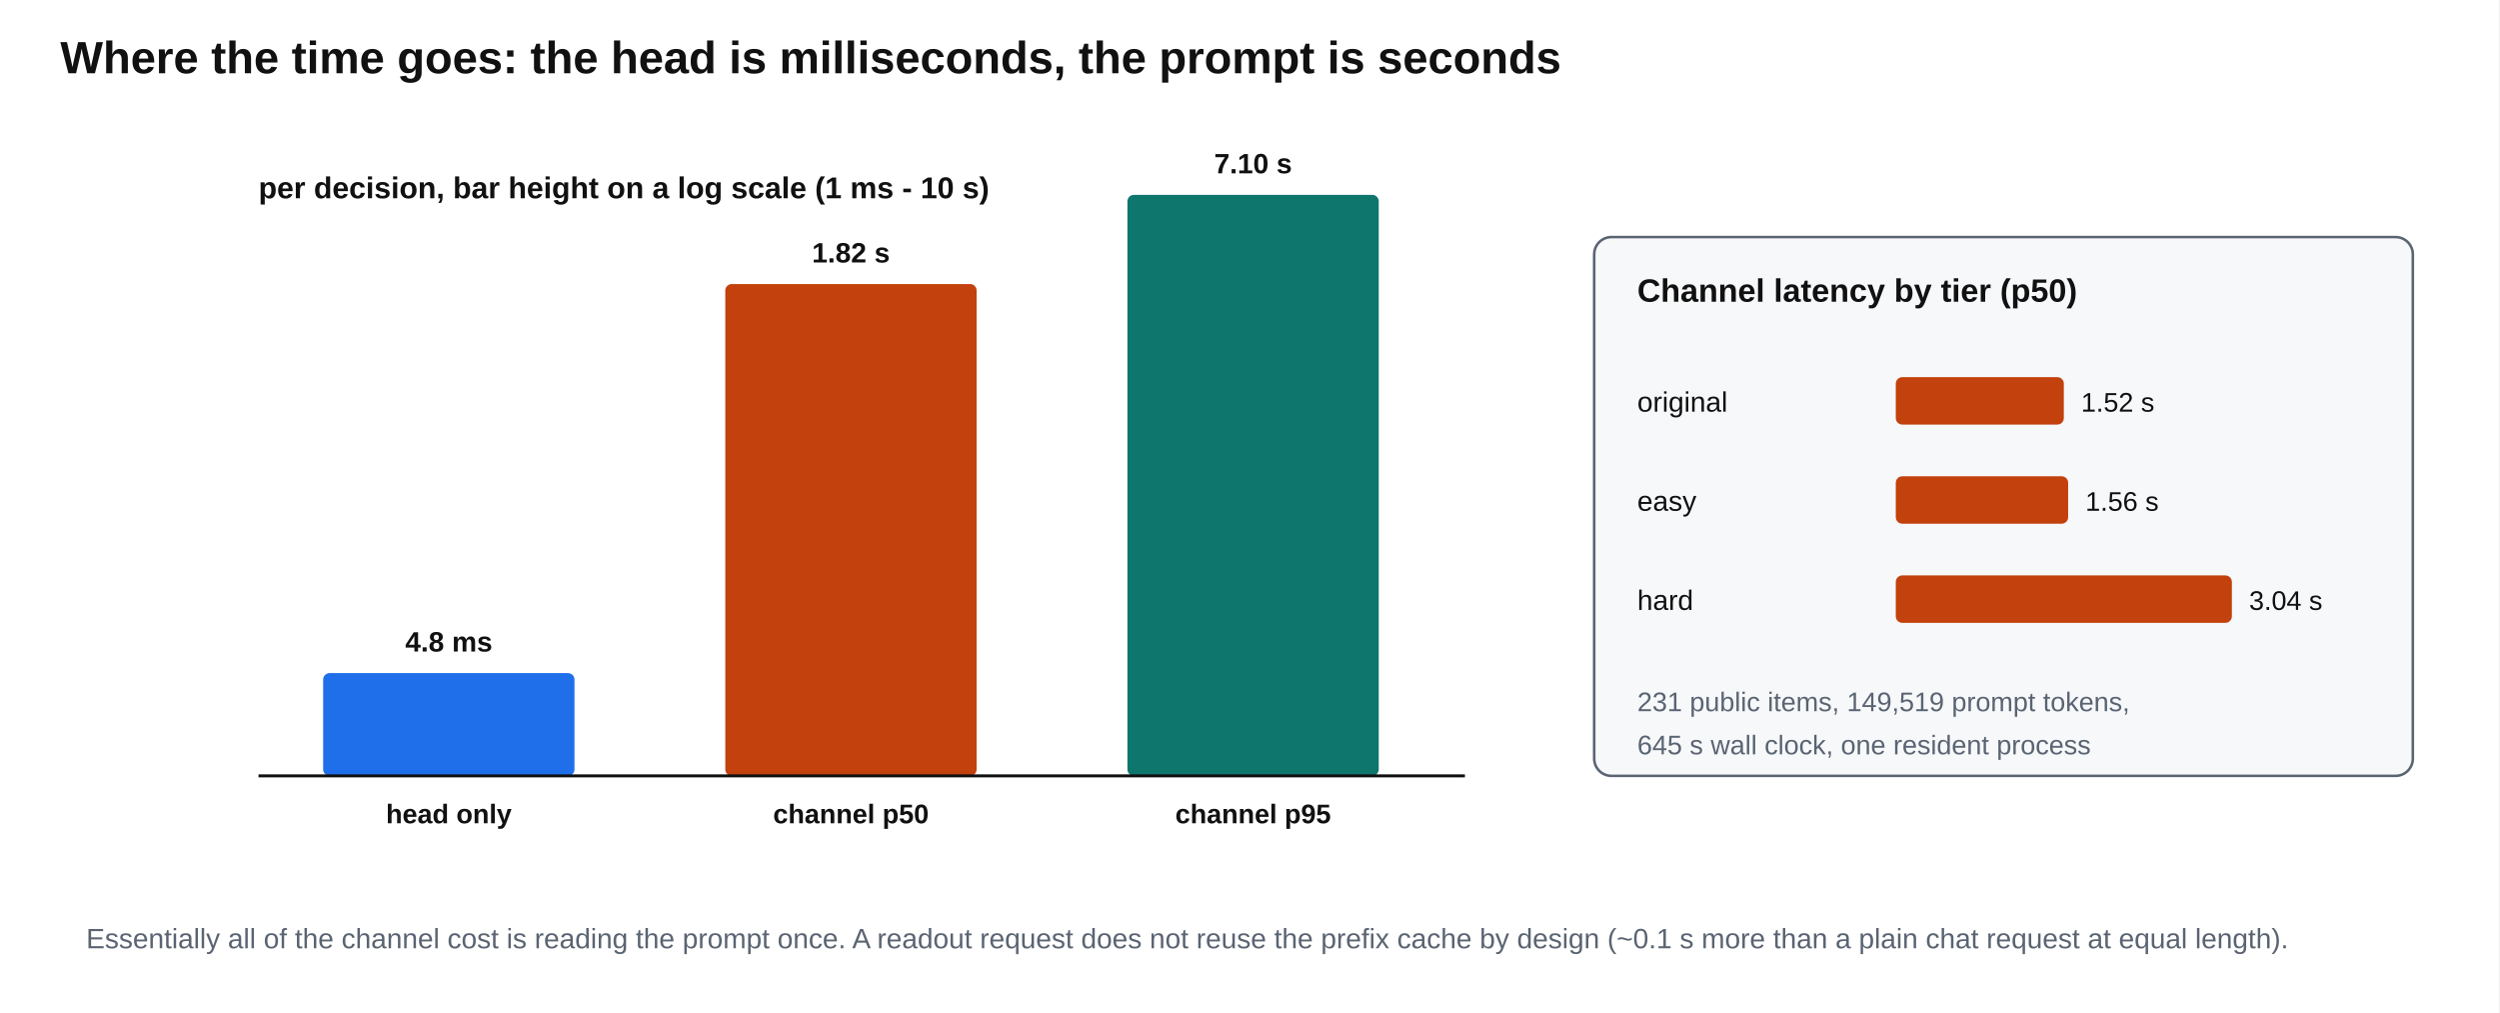
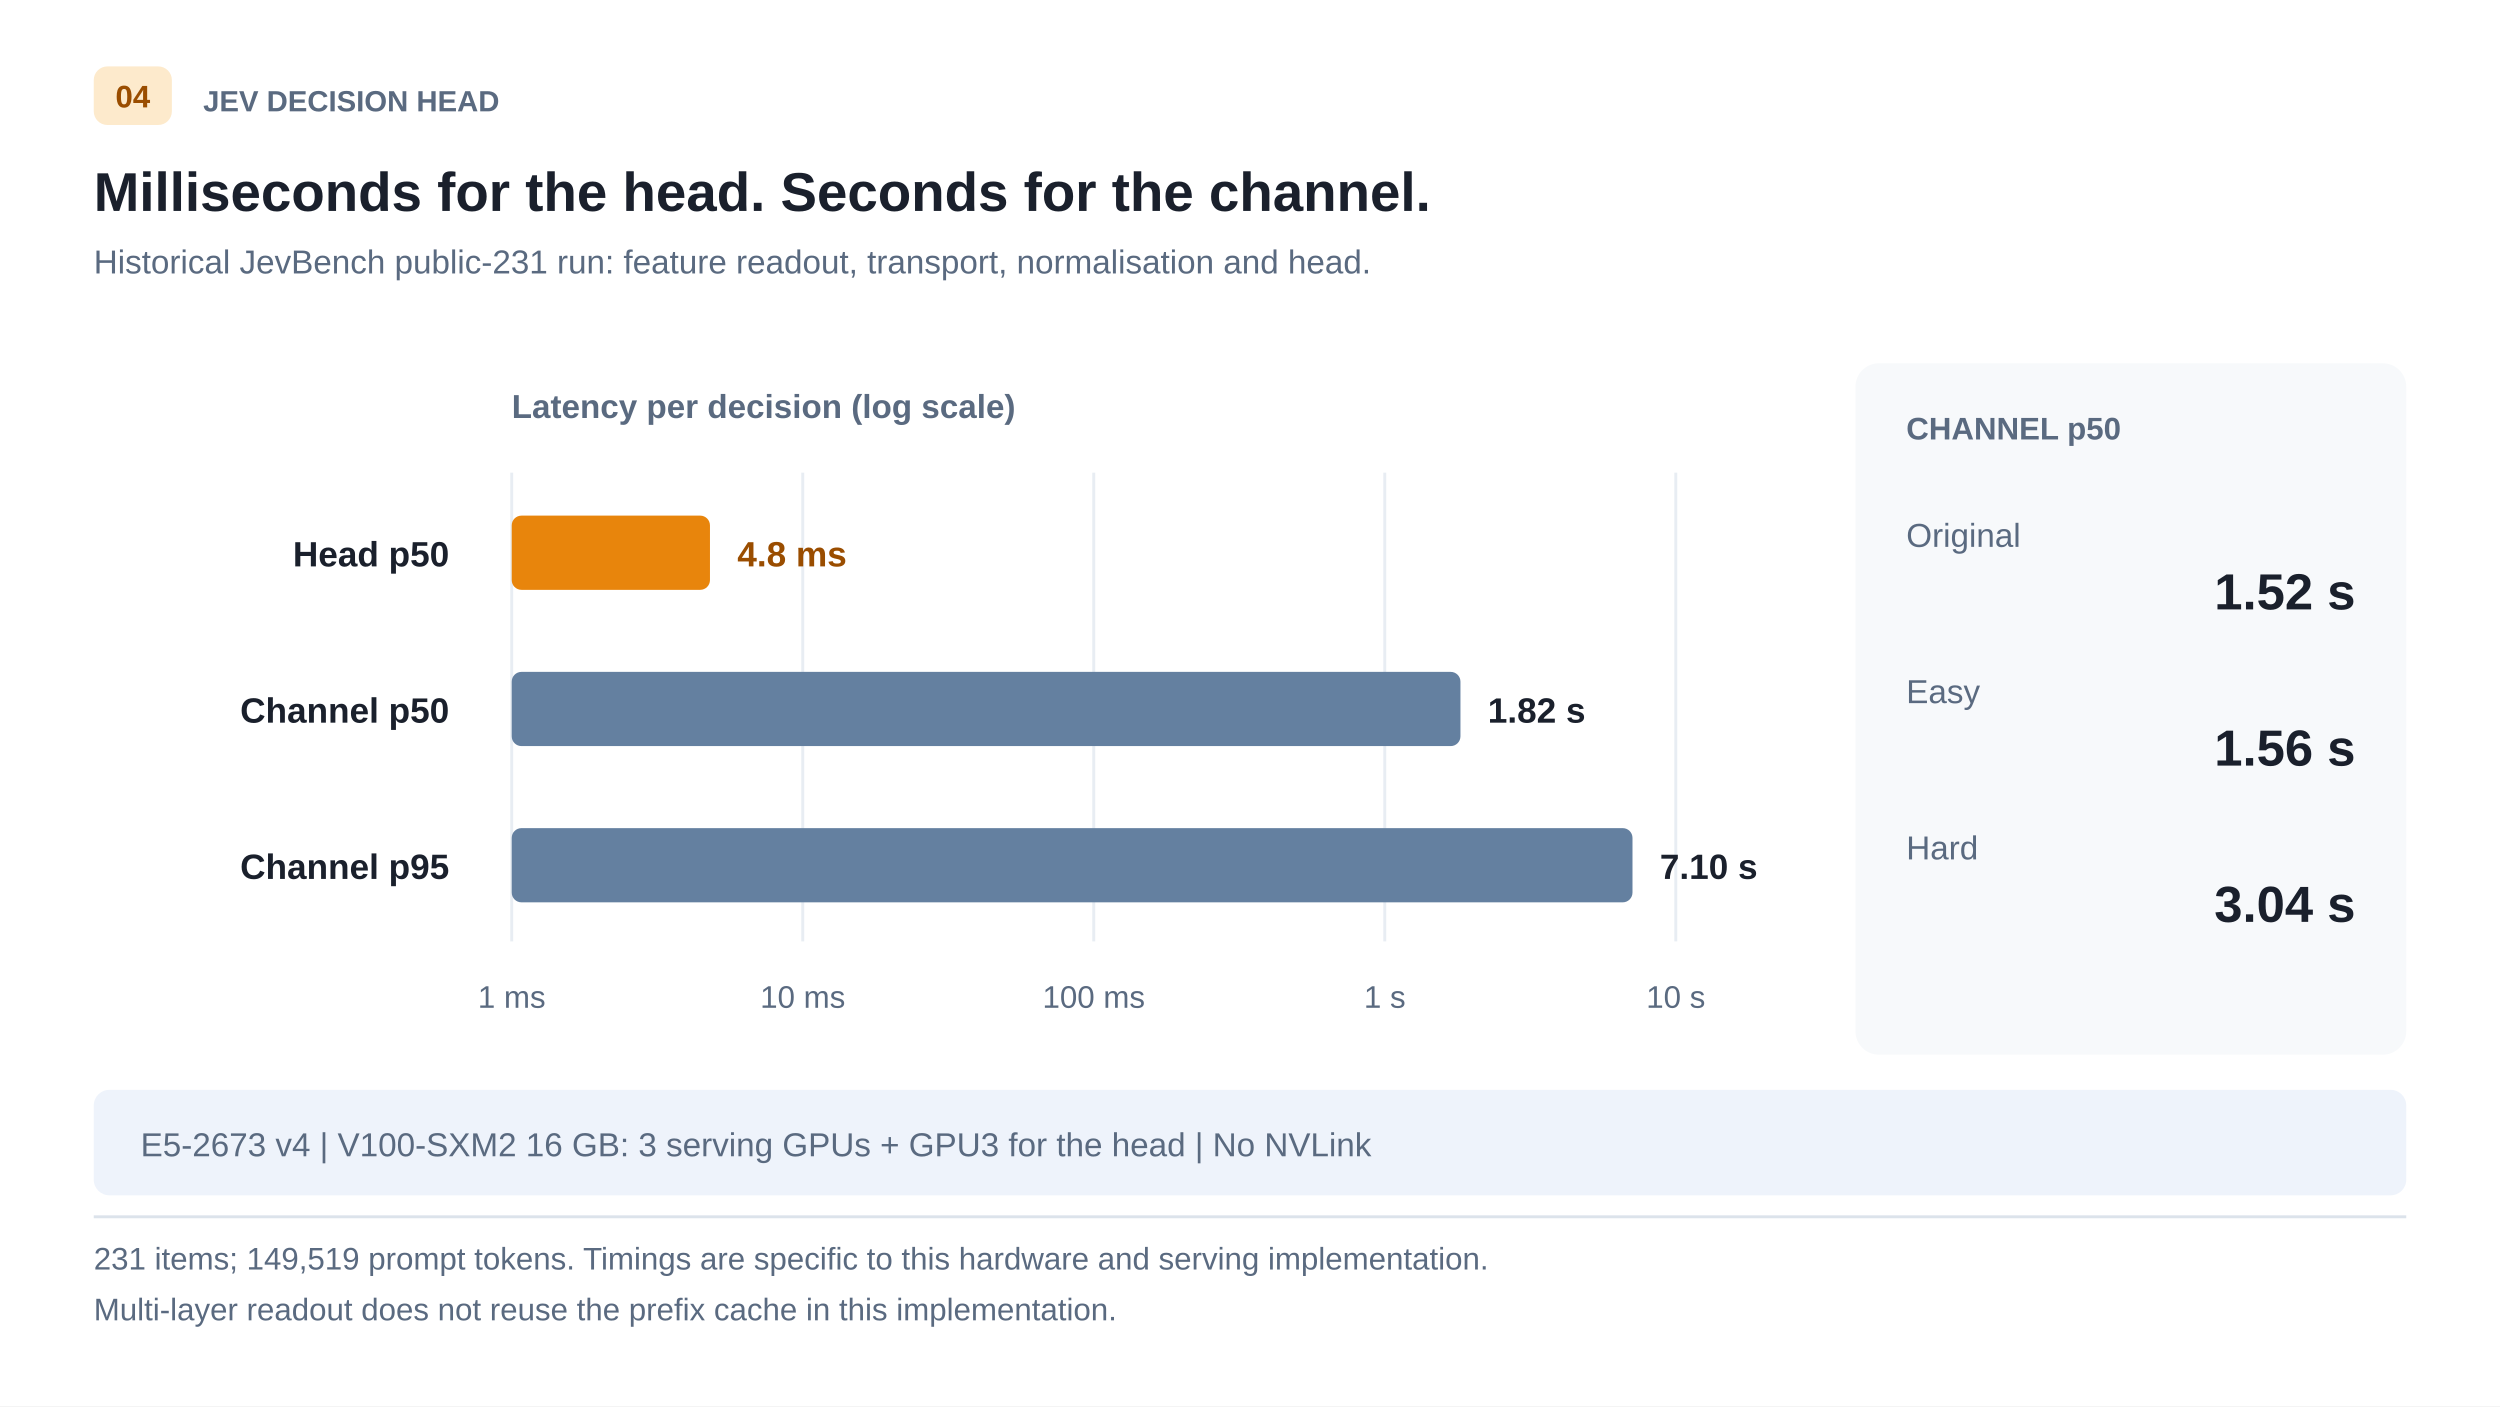
- <svg xmlns="http://www.w3.org/2000/svg" width="1160" height="470" viewBox="0 0 1160 470">
-   <rect width="1160" height="470" fill="#ffffff" />
-   <text x="28" y="34" font-family="Arial, Helvetica, sans-serif" font-size="21" font-weight="700" fill="#111111" text-anchor="start">Where the time goes: the head is milliseconds, the prompt is seconds</text>
-   <rect x="150.0" y="312.313" width="116.667" height="47.687" rx="3" fill="#1f6feb" stroke="#1f6feb" stroke-width="0" />
-   <text x="208.333" y="302.313" font-family="Arial, Helvetica, sans-serif" font-size="13" font-weight="700" fill="#111111" text-anchor="middle">4.8 ms</text>
-   <text x="208.333" y="382" font-family="Arial, Helvetica, sans-serif" font-size="12.5" font-weight="600" fill="#111111" text-anchor="middle">head only</text>
-   <rect x="336.667" y="131.795" width="116.667" height="228.205" rx="3" fill="#c2410c" stroke="#c2410c" stroke-width="0" />
-   <text x="395" y="121.795" font-family="Arial, Helvetica, sans-serif" font-size="13" font-weight="700" fill="#111111" text-anchor="middle">1.82 s</text>
-   <text x="395" y="382" font-family="Arial, Helvetica, sans-serif" font-size="12.5" font-weight="600" fill="#111111" text-anchor="middle">channel p50</text>
-   <rect x="523.333" y="90.412" width="116.667" height="269.588" rx="3" fill="#0f766e" stroke="#0f766e" stroke-width="0" />
-   <text x="581.667" y="80.412" font-family="Arial, Helvetica, sans-serif" font-size="13" font-weight="700" fill="#111111" text-anchor="middle">7.10 s</text>
-   <text x="581.667" y="382" font-family="Arial, Helvetica, sans-serif" font-size="12.5" font-weight="600" fill="#111111" text-anchor="middle">channel p95</text>
-   <line x1="120" y1="360" x2="680" y2="360" stroke="#111111" stroke-width="1.4" />
-   <text x="120" y="92" font-family="Arial, Helvetica, sans-serif" font-size="14" font-weight="700" fill="#111111" text-anchor="start">per decision, bar height on a log scale (1 ms - 10 s)</text>
-   <rect x="740" y="110" width="380" height="250" rx="8" fill="#f6f8fa" stroke="#5a6472" stroke-width="1.2" />
-   <text x="760" y="140" font-family="Arial, Helvetica, sans-serif" font-size="15" font-weight="700" fill="#111111" text-anchor="start">Channel latency by tier (p50)</text>
-   <text x="760" y="191" font-family="Arial, Helvetica, sans-serif" font-size="13" font-weight="400" fill="#111111" text-anchor="start">original</text>
-   <rect x="880" y="175" width="78" height="22" rx="3" fill="#c2410c" stroke="#c2410c" stroke-width="0" />
-   <text x="966" y="191" font-family="Arial, Helvetica, sans-serif" font-size="12.5" font-weight="400" fill="#111111" text-anchor="start">1.52 s</text>
-   <text x="760" y="237" font-family="Arial, Helvetica, sans-serif" font-size="13" font-weight="400" fill="#111111" text-anchor="start">easy</text>
-   <rect x="880" y="221" width="80" height="22" rx="3" fill="#c2410c" stroke="#c2410c" stroke-width="0" />
-   <text x="968" y="237" font-family="Arial, Helvetica, sans-serif" font-size="12.5" font-weight="400" fill="#111111" text-anchor="start">1.56 s</text>
-   <text x="760" y="283" font-family="Arial, Helvetica, sans-serif" font-size="13" font-weight="400" fill="#111111" text-anchor="start">hard</text>
-   <rect x="880" y="267" width="156" height="22" rx="3" fill="#c2410c" stroke="#c2410c" stroke-width="0" />
-   <text x="1044" y="283" font-family="Arial, Helvetica, sans-serif" font-size="12.5" font-weight="400" fill="#111111" text-anchor="start">3.04 s</text>
-   <text x="760" y="330" font-family="Arial, Helvetica, sans-serif" font-size="12.5" font-weight="400" fill="#5a6472" text-anchor="start">231 public items, 149,519 prompt tokens,</text>
-   <text x="760" y="350" font-family="Arial, Helvetica, sans-serif" font-size="12.5" font-weight="400" fill="#5a6472" text-anchor="start">645 s wall clock, one resident process</text>
-   <text x="40" y="440" font-family="Arial, Helvetica, sans-serif" font-size="13" font-weight="400" fill="#5a6472" text-anchor="start">Essentially all of the channel cost is reading the prompt once. A readout request does not reuse the prefix cache by design (~0.1 s more than a plain chat request at equal length).</text>
+ <svg xmlns="http://www.w3.org/2000/svg" width="1280" height="720" viewBox="0 0 1280 720" role="img">
+   <rect x="0" y="0" width="1280" height="720" rx="0" fill="#ffffff" stroke="none" stroke-width="1.3" />
+   <rect x="48" y="34" width="40" height="30" rx="7" fill="#fdeacc" stroke="none" stroke-width="1.3" />
+   <text x="68" y="55" font-family="Arial, Helvetica, sans-serif" font-size="16" text-anchor="middle" font-weight="700" fill="#9a4d00">04</text>
+   <text x="104" y="57" font-family="Arial, Helvetica, sans-serif" font-size="15" text-anchor="start" font-weight="700" fill="#5a6a80">JEV DECISION HEAD</text>
+   <text x="48" y="108" font-family="Arial, Helvetica, sans-serif" font-size="28" text-anchor="start" font-weight="700" fill="#1a202c">Milliseconds for the head. Seconds for the channel.</text>
+   <text x="48" y="140" font-family="Arial, Helvetica, sans-serif" font-size="17" text-anchor="start" font-weight="400" fill="#5a6a80">Historical JevBench public-231 run: feature readout, transport, normalisation and head.</text>
+   <text x="262" y="214" font-family="Arial, Helvetica, sans-serif" font-size="17" text-anchor="start" font-weight="700" fill="#5a6a80">Latency per decision (log scale)</text>
+   <line x1="262.0" y1="242" x2="262.0" y2="482" stroke="#e8edf3" stroke-width="1.5" />
+   <text x="262.0" y="516" font-family="Arial, Helvetica, sans-serif" font-size="16" text-anchor="middle" font-weight="400" fill="#5a6a80">1 ms</text>
+   <line x1="411.0" y1="242" x2="411.0" y2="482" stroke="#e8edf3" stroke-width="1.5" />
+   <text x="411.0" y="516" font-family="Arial, Helvetica, sans-serif" font-size="16" text-anchor="middle" font-weight="400" fill="#5a6a80">10 ms</text>
+   <line x1="560.0" y1="242" x2="560.0" y2="482" stroke="#e8edf3" stroke-width="1.5" />
+   <text x="560.0" y="516" font-family="Arial, Helvetica, sans-serif" font-size="16" text-anchor="middle" font-weight="400" fill="#5a6a80">100 ms</text>
+   <line x1="709.0" y1="242" x2="709.0" y2="482" stroke="#e8edf3" stroke-width="1.5" />
+   <text x="709.0" y="516" font-family="Arial, Helvetica, sans-serif" font-size="16" text-anchor="middle" font-weight="400" fill="#5a6a80">1 s</text>
+   <line x1="858.0" y1="242" x2="858.0" y2="482" stroke="#e8edf3" stroke-width="1.5" />
+   <text x="858.0" y="516" font-family="Arial, Helvetica, sans-serif" font-size="16" text-anchor="middle" font-weight="400" fill="#5a6a80">10 s</text>
+   <text x="230" y="290" font-family="Arial, Helvetica, sans-serif" font-size="18" text-anchor="end" font-weight="700" fill="#1a202c">Head p50</text>
+   <rect x="262" y="264" width="101.505" height="38" rx="5" fill="#e8850c" stroke="none" stroke-width="1.3" />
+   <text x="377.505" y="290" font-family="Arial, Helvetica, sans-serif" font-size="18" text-anchor="start" font-weight="700" fill="#9a4d00">4.8 ms</text>
+   <text x="230" y="370" font-family="Arial, Helvetica, sans-serif" font-size="18" text-anchor="end" font-weight="700" fill="#1a202c">Channel p50</text>
+   <rect x="262" y="344" width="485.751" height="38" rx="5" fill="#6480a0" stroke="none" stroke-width="1.3" />
+   <text x="761.751" y="370" font-family="Arial, Helvetica, sans-serif" font-size="18" text-anchor="start" font-weight="700" fill="#1a202c">1.82 s</text>
+   <text x="230" y="450" font-family="Arial, Helvetica, sans-serif" font-size="18" text-anchor="end" font-weight="700" fill="#1a202c">Channel p95</text>
+   <rect x="262" y="424" width="573.837" height="38" rx="5" fill="#6480a0" stroke="none" stroke-width="1.3" />
+   <text x="849.837" y="450" font-family="Arial, Helvetica, sans-serif" font-size="18" text-anchor="start" font-weight="700" fill="#1a202c">7.10 s</text>
+   <rect x="950" y="186" width="282" height="354" rx="12" fill="#f7f9fb" stroke="none" stroke-width="1.3" />
+   <text x="976" y="225" font-family="Arial, Helvetica, sans-serif" font-size="16" text-anchor="start" font-weight="700" fill="#5a6a80">CHANNEL p50</text>
+   <text x="976" y="280" font-family="Arial, Helvetica, sans-serif" font-size="17" text-anchor="start" font-weight="400" fill="#5a6a80">Original</text>
+   <text x="1206" y="312" font-family="Arial, Helvetica, sans-serif" font-size="26" text-anchor="end" font-weight="700" fill="#1a202c">1.52 s</text>
+   <text x="976" y="360" font-family="Arial, Helvetica, sans-serif" font-size="17" text-anchor="start" font-weight="400" fill="#5a6a80">Easy</text>
+   <text x="1206" y="392" font-family="Arial, Helvetica, sans-serif" font-size="26" text-anchor="end" font-weight="700" fill="#1a202c">1.56 s</text>
+   <text x="976" y="440" font-family="Arial, Helvetica, sans-serif" font-size="17" text-anchor="start" font-weight="400" fill="#5a6a80">Hard</text>
+   <text x="1206" y="472" font-family="Arial, Helvetica, sans-serif" font-size="26" text-anchor="end" font-weight="700" fill="#1a202c">3.04 s</text>
+   <rect x="48" y="558" width="1184" height="54" rx="8" fill="#eef3fb" stroke="none" stroke-width="1.3" />
+   <text x="72" y="592" font-family="Arial, Helvetica, sans-serif" font-size="17" text-anchor="start" font-weight="400" fill="#5a6a80">E5-2673 v4 | V100-SXM2 16 GB: 3 serving GPUs + GPU3 for the head | No NVLink</text>
+   <line x1="48" y1="623" x2="1232" y2="623" stroke="#dce3eb" stroke-width="1.5" />
+   <text x="48" y="650" font-family="Arial, Helvetica, sans-serif" font-size="16" text-anchor="start" font-weight="400" fill="#5a6a80">231 items; 149,519 prompt tokens. Timings are specific to this hardware and serving implementation.</text>
+   <text x="48" y="676" font-family="Arial, Helvetica, sans-serif" font-size="16" text-anchor="start" font-weight="400" fill="#5a6a80">Multi-layer readout does not reuse the prefix cache in this implementation.</text>
</svg>
